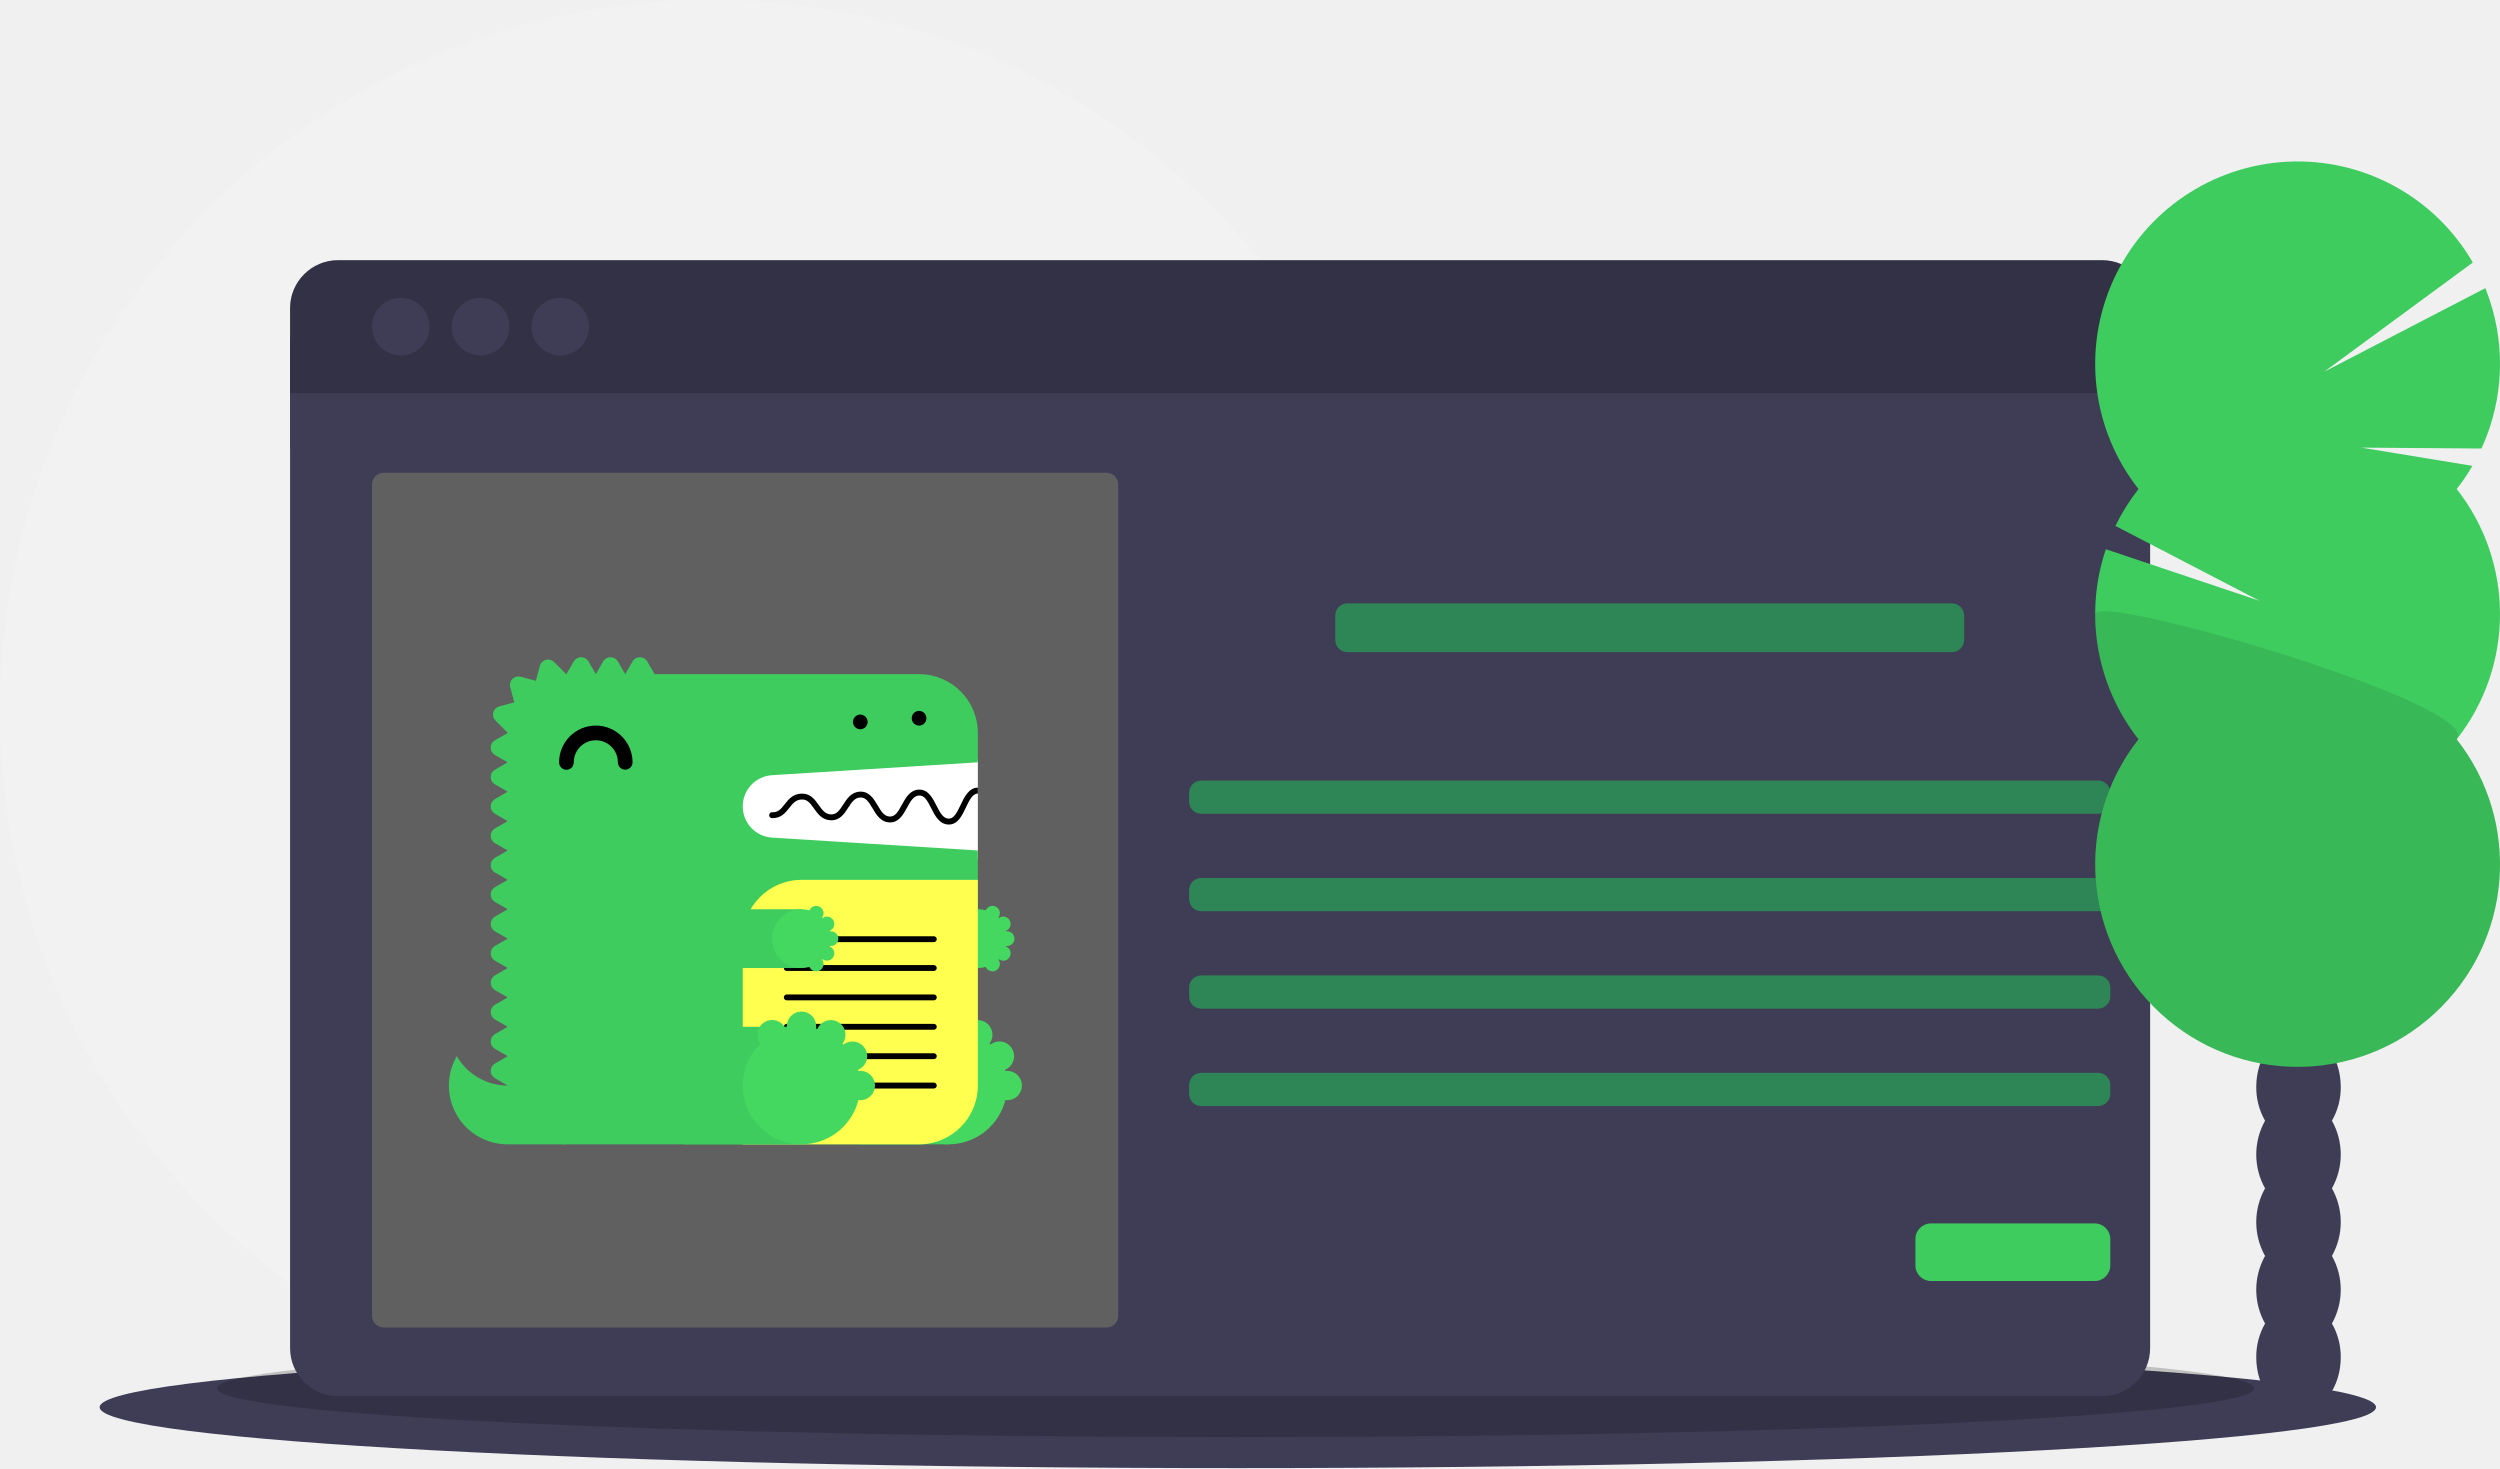
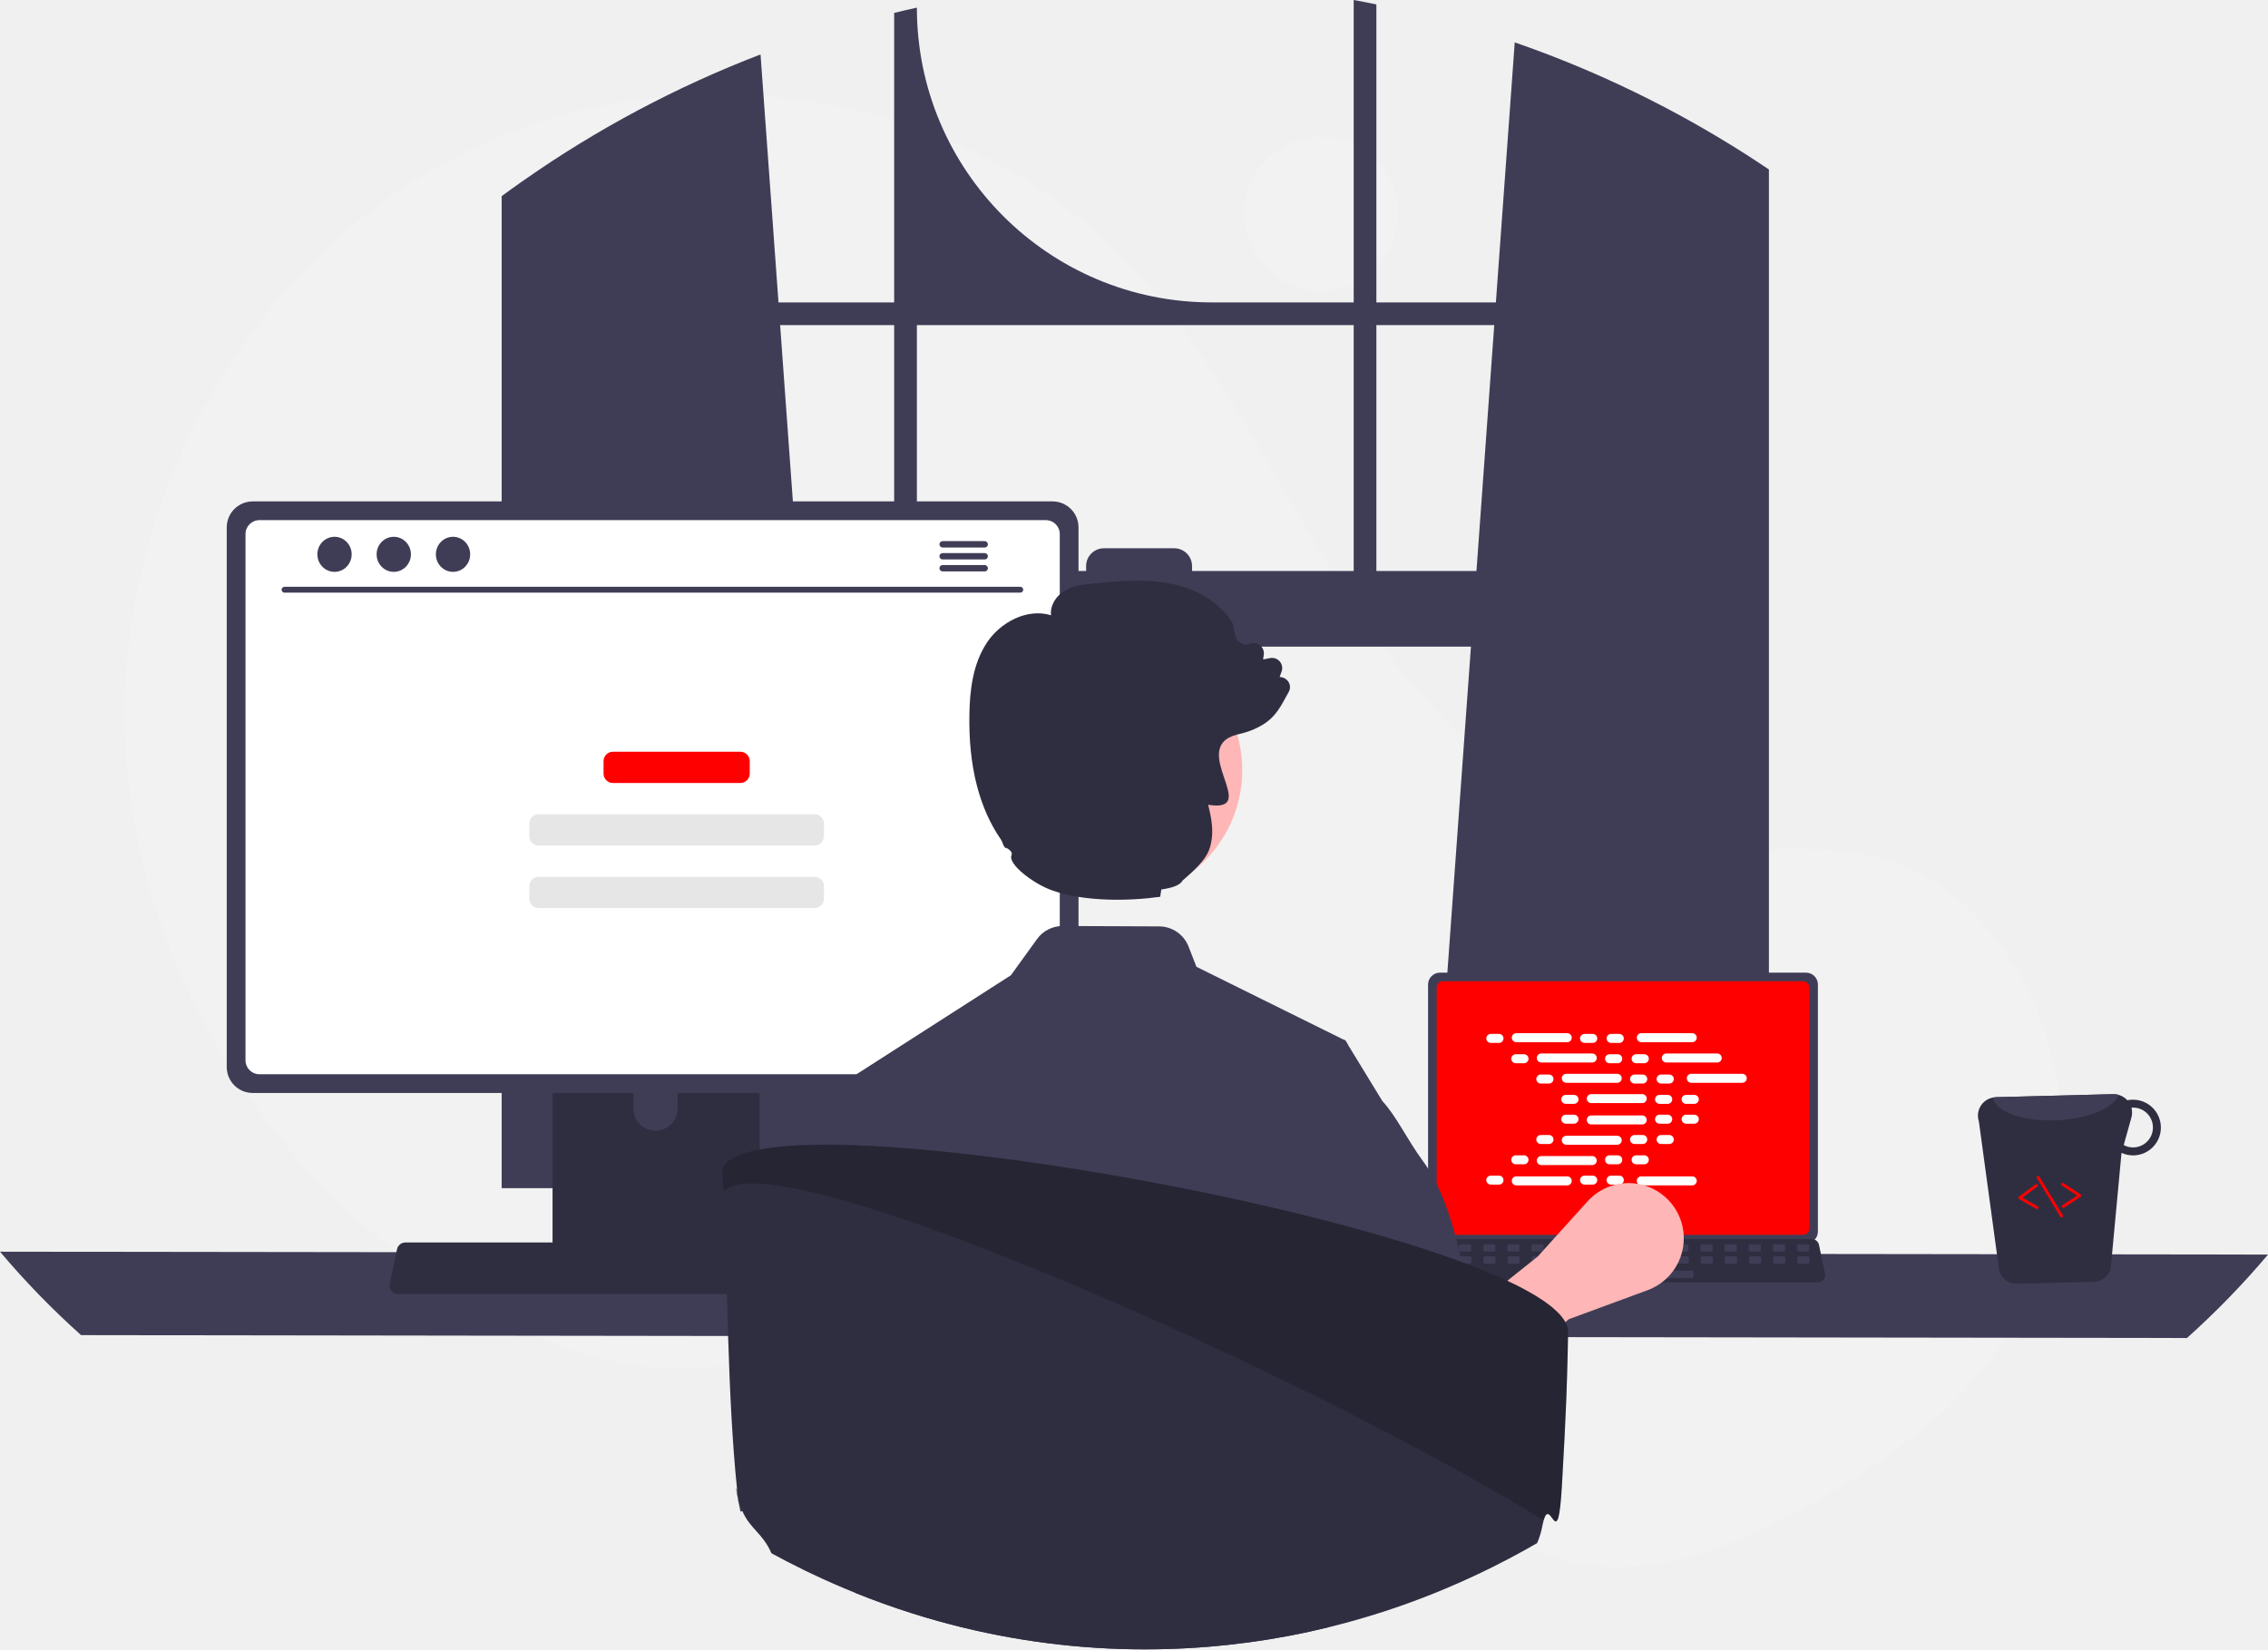
- <svg xmlns="http://www.w3.org/2000/svg" width="1129" height="663" viewBox="0 0 1129 663">
-   <circle cx="321" cy="321" r="321" fill="#f2f2f2" />
-   <ellipse cx="559" cy="635.5" rx="514" ry="27.5" fill="#3f3d56" />
-   <ellipse cx="558" cy="627" rx="460" ry="22" opacity="0.2" />
-   <rect x="131" y="152.5" width="840" height="50" fill="#3f3d56" />
-   <path d="M166.5,727.33A21.67,21.67,0,0,0,188.17,749H984.83A21.67,21.67,0,0,0,1006.5,727.33V296h-840Z" transform="translate(-35.5 -118.5)" fill="#3f3d56" />
-   <path d="M984.83,236H188.17A21.67,21.67,0,0,0,166.5,257.67V296h840V257.67A21.67,21.67,0,0,0,984.83,236Z" transform="translate(-35.5 -118.5)" fill="#3f3d56" />
-   <path d="M984.83,236H188.17A21.67,21.67,0,0,0,166.5,257.67V296h840V257.67A21.67,21.67,0,0,0,984.83,236Z" transform="translate(-35.5 -118.5)" opacity="0.2" />
-   <circle cx="181" cy="147.5" r="13" fill="#3f3d56" />
-   <circle cx="217" cy="147.5" r="13" fill="#3f3d56" />
-   <circle cx="253" cy="147.5" r="13" fill="#3f3d56" />
-   <rect x="168" y="213.5" width="337" height="386" rx="5.335" fill="#606060" />
-   <rect x="603" y="272.5" width="284" height="22" rx="5.476" fill="#2e8555" />
-   <rect x="537" y="352.5" width="416" height="15" rx="5.476" fill="#2e8555" />
-   <rect x="537" y="396.5" width="416" height="15" rx="5.476" fill="#2e8555" />
-   <rect x="537" y="440.5" width="416" height="15" rx="5.476" fill="#2e8555" />
-   <rect x="537" y="484.5" width="416" height="15" rx="5.476" fill="#2e8555" />
-   <rect x="865" y="552.5" width="88" height="26" rx="7.028" fill="#3ecc5f" />
-   <path d="M1088.603,624.616a30.114,30.114,0,0,0,3.983-15.266c0-13.797-8.544-24.981-19.083-24.981s-19.083,11.184-19.083,24.981a30.114,30.114,0,0,0,3.983,15.266,31.248,31.248,0,0,0,0,30.532,31.248,31.248,0,0,0,0,30.532,31.248,31.248,0,0,0,0,30.532,30.114,30.114,0,0,0-3.983,15.266c0,13.797,8.544,24.981,19.083,24.981s19.083-11.184,19.083-24.981a30.114,30.114,0,0,0-3.983-15.266,31.248,31.248,0,0,0,0-30.532,31.248,31.248,0,0,0,0-30.532,31.248,31.248,0,0,0,0-30.532Z" transform="translate(-35.5 -118.5)" fill="#3f3d56" />
-   <ellipse cx="1038.003" cy="460.318" rx="19.083" ry="24.981" fill="#3f3d56" />
-   <ellipse cx="1038.003" cy="429.786" rx="19.083" ry="24.981" fill="#3f3d56" />
-   <path d="M1144.939,339.345a91.611,91.611,0,0,0,7.107-10.461l-50.141-8.235,54.229.403a91.566,91.566,0,0,0,1.746-72.426l-72.754,37.741,67.097-49.321a91.413,91.413,0,1,0-150.971,102.298,91.458,91.458,0,0,0-10.425,16.669l65.087,33.814-69.4-23.292a91.46,91.46,0,0,0,14.738,85.837,91.406,91.406,0,1,0,143.689,0,91.418,91.418,0,0,0,0-113.029Z" transform="translate(-35.5 -118.5)" fill="#3ecc5f" fill-rule="evenodd" />
-   <path d="M981.688,395.859a91.013,91.013,0,0,0,19.561,56.514,91.406,91.406,0,1,0,143.689,0C1157.19,436.821,981.688,385.6,981.688,395.859Z" transform="translate(-35.5 -118.5)" opacity="0.1" />
-   <path d="M365.62,461.436H477.094v45.12H365.62Z" transform="translate(-35.5 -118.5)" fill="#fff" fill-rule="evenodd" />
-   <path d="M264.763,608.741a26.509,26.509,0,0,1-22.962-13.271,26.51,26.51,0,0,0,22.962,39.812H291.304V608.741Z" transform="translate(-35.5 -118.5)" fill="#3ecc5f" fill-rule="evenodd" />
-   <path d="M384.172,468.571l92.922-5.807V449.493a26.541,26.541,0,0,0-26.541-26.541H331.116l-3.318-5.746a3.83,3.83,0,0,0-6.635,0l-3.318,5.746-3.318-5.746a3.83,3.83,0,0,0-6.635,0l-3.318,5.746L301.257,417.205a3.83,3.83,0,0,0-6.635,0L291.304,422.951c-.029,0-.056.004-.086.004l-5.497-5.495a3.829,3.829,0,0,0-6.407,1.717l-1.817,6.773L270.607,424.103a3.83,3.83,0,0,0-4.691,4.693l1.845,6.891-6.771,1.814a3.832,3.832,0,0,0-1.72,6.41l5.497,5.497c0,.028-.004.056-.004.085l-5.746,3.318a3.83,3.83,0,0,0,0,6.635l5.746,3.318L259.016,466.081a3.83,3.83,0,0,0,0,6.635l5.746,3.318-5.746,3.318a3.83,3.83,0,0,0,0,6.635l5.746,3.318-5.746,3.318a3.83,3.83,0,0,0,0,6.635l5.746,3.318-5.746,3.318a3.83,3.83,0,0,0,0,6.635l5.746,3.318-5.746,3.318a3.83,3.83,0,0,0,0,6.635l5.746,3.318-5.746,3.318a3.83,3.83,0,0,0,0,6.635l5.746,3.318-5.746,3.318a3.83,3.83,0,0,0,0,6.635l5.746,3.318L259.016,558.976a3.83,3.83,0,0,0,0,6.635l5.746,3.318-5.746,3.318a3.83,3.83,0,0,0,0,6.635l5.746,3.318-5.746,3.318a3.83,3.83,0,0,0,0,6.635l5.746,3.318-5.746,3.318a3.83,3.83,0,0,0,0,6.635l5.746,3.318A26.541,26.541,0,0,0,291.304,635.283H450.553A26.541,26.541,0,0,0,477.094,608.741V502.575l-92.922-5.807a14.126,14.126,0,0,1,0-28.198" transform="translate(-35.5 -118.5)" fill="#3ecc5f" fill-rule="evenodd" />
-   <path d="M424.011,635.283h39.812V582.2H424.011Z" transform="translate(-35.5 -118.5)" fill="#3ecc5f" fill-rule="evenodd" />
-   <path d="M490.365,602.106a6.602,6.602,0,0,0-.848.085c-.05-.199-.098-.399-.154-.599A6.627,6.627,0,1,0,482.806,590.21q-.22-.225-.445-.446a6.624,6.624,0,1,0-11.397-6.564c-.196-.056-.394-.102-.591-.153a6.64,6.64,0,1,0-13.101,0c-.196.05-.394.097-.591.153a6.628,6.628,0,1,0-11.397,6.564,26.528,26.528,0,1,0,44.231,25.528,6.621,6.621,0,1,0,.848-13.186" transform="translate(-35.5 -118.5)" fill="#44d860" fill-rule="evenodd" />
-   <path d="M437.282,555.658H477.094V529.117H437.282Z" transform="translate(-35.5 -118.5)" fill="#3ecc5f" fill-rule="evenodd" />
-   <path d="M490.365,545.705a3.318,3.318,0,0,0,0-6.635,3.411,3.411,0,0,0-.423.042c-.027-.1-.049-.199-.077-.299a3.319,3.319,0,0,0-1.278-6.379,3.282,3.282,0,0,0-2.001.687q-.109-.113-.223-.223a3.282,3.282,0,0,0,.671-1.983,3.318,3.318,0,0,0-6.37-1.299,13.271,13.271,0,1,0,0,25.541,3.318,3.318,0,0,0,6.37-1.299,3.282,3.282,0,0,0-.671-1.983q.113-.109.223-.223a3.282,3.282,0,0,0,2.001.687,3.318,3.318,0,0,0,1.278-6.379c.028-.098.05-.199.077-.299a3.413,3.413,0,0,0,.423.042" transform="translate(-35.5 -118.5)" fill="#44d860" fill-rule="evenodd" />
-   <path d="M317.845,466.081a3.318,3.318,0,0,1-3.318-3.318,9.953,9.953,0,1,0-19.906,0,3.318,3.318,0,1,1-6.635,0,16.588,16.588,0,1,1,33.177,0,3.318,3.318,0,0,1-3.318,3.318" transform="translate(-35.5 -118.5)" fill-rule="evenodd" />
-   <path d="M370.928,635.283h79.624A26.541,26.541,0,0,0,477.094,608.741v-92.895H397.47a26.541,26.541,0,0,0-26.541,26.541Z" transform="translate(-35.5 -118.5)" fill="#ffff50" fill-rule="evenodd" />
-   <path d="M457.214,556.985H390.808a1.327,1.327,0,0,1,0-2.654h66.407a1.327,1.327,0,0,1,0,2.654m0,26.541H390.808a1.327,1.327,0,1,1,0-2.654h66.407a1.327,1.327,0,0,1,0,2.654m0,26.541H390.808a1.327,1.327,0,1,1,0-2.654h66.407a1.327,1.327,0,0,1,0,2.654m0-66.107H390.808a1.327,1.327,0,0,1,0-2.654h66.407a1.327,1.327,0,0,1,0,2.654m0,26.295H390.808a1.327,1.327,0,0,1,0-2.654h66.407a1.327,1.327,0,0,1,0,2.654m0,26.541H390.808a1.327,1.327,0,0,1,0-2.654h66.407a1.327,1.327,0,0,1,0,2.654M477.094,474.191c-.016,0-.029-.008-.045-.007-4.101.139-6.041,4.241-7.753,7.86-1.786,3.782-3.168,6.241-5.432,6.167-2.507-.09-3.94-2.922-5.458-5.919-1.744-3.442-3.734-7.347-7.913-7.201-4.042.138-5.989,3.708-7.706,6.857-1.827,3.355-3.071,5.395-5.469,5.3-2.557-.093-3.916-2.395-5.489-5.06-1.753-2.967-3.78-6.304-7.878-6.189-3.973.137-5.925,3.165-7.648,5.839-1.822,2.827-3.099,4.549-5.527,4.447-2.618-.093-3.971-2.004-5.535-4.216-1.757-2.486-3.737-5.299-7.823-5.162-3.886.133-5.838,2.614-7.559,4.801-1.635,2.076-2.912,3.718-5.612,3.615a1.328,1.328,0,1,0-.096,2.654c4.004.134,6.032-2.389,7.793-4.628,1.562-1.985,2.91-3.699,5.564-3.789,2.556-.109,3.754,1.48,5.567,4.041,1.721,2.434,3.675,5.194,7.605,5.336,4.118.138,6.099-2.939,7.854-5.663,1.569-2.434,2.922-4.535,5.507-4.624,2.379-.089,3.675,1.792,5.501,4.885,1.721,2.916,3.671,6.219,7.68,6.365,4.147.143,6.15-3.477,7.895-6.682,1.512-2.771,2.938-5.388,5.466-5.476,2.379-.056,3.62,2.117,5.456,5.746,1.715,3.388,3.659,7.226,7.73,7.373l.224.004c4.066,0,5.996-4.081,7.704-7.689,1.512-3.198,2.942-6.211,5.397-6.334Z" transform="translate(-35.5 -118.5)" fill-rule="evenodd" />
-   <path d="M344.387,635.283h53.083V582.2H344.387Z" transform="translate(-35.5 -118.5)" fill="#3ecc5f" fill-rule="evenodd" />
-   <path d="M424.011,602.106a6.602,6.602,0,0,0-.848.085c-.05-.199-.098-.399-.154-.599A6.627,6.627,0,1,0,416.452,590.21q-.22-.225-.445-.446a6.624,6.624,0,1,0-11.397-6.564c-.196-.056-.394-.102-.591-.153a6.64,6.64,0,1,0-13.101,0c-.196.05-.394.097-.591.153a6.628,6.628,0,1,0-11.397,6.564,26.528,26.528,0,1,0,44.231,25.528,6.621,6.621,0,1,0,.848-13.186" transform="translate(-35.5 -118.5)" fill="#44d860" fill-rule="evenodd" />
-   <path d="M344.387,555.658h53.083V529.117H344.387Z" transform="translate(-35.5 -118.5)" fill="#3ecc5f" fill-rule="evenodd" />
-   <path d="M410.74,545.705a3.318,3.318,0,1,0,0-6.635,3.411,3.411,0,0,0-.423.042c-.027-.1-.049-.199-.077-.299a3.319,3.319,0,0,0-1.278-6.379,3.282,3.282,0,0,0-2.001.687q-.109-.113-.223-.223a3.282,3.282,0,0,0,.671-1.983,3.318,3.318,0,0,0-6.37-1.299,13.271,13.271,0,1,0,0,25.541,3.318,3.318,0,0,0,6.37-1.299,3.282,3.282,0,0,0-.671-1.983q.113-.109.223-.223a3.282,3.282,0,0,0,2.001.687,3.318,3.318,0,0,0,1.278-6.379c.028-.098.05-.199.077-.299a3.413,3.413,0,0,0,.423.042" transform="translate(-35.5 -118.5)" fill="#44d860" fill-rule="evenodd" />
-   <path d="M424.011,447.834a3.603,3.603,0,0,1-.65-.066,3.344,3.344,0,0,1-.624-.186,3.447,3.447,0,0,1-.572-.305,5.027,5.027,0,0,1-.504-.411,3.887,3.887,0,0,1-.41-.504,3.275,3.275,0,0,1-.557-1.845,3.602,3.602,0,0,1,.066-.65,3.826,3.826,0,0,1,.184-.624,3.489,3.489,0,0,1,.307-.571,3.197,3.197,0,0,1,.914-.916,3.447,3.447,0,0,1,.572-.305,3.344,3.344,0,0,1,.624-.186,3.069,3.069,0,0,1,1.301,0,3.223,3.223,0,0,1,1.194.491,5.028,5.028,0,0,1,.504.411,4.88,4.88,0,0,1,.411.504,3.382,3.382,0,0,1,.305.571,3.478,3.478,0,0,1,.252,1.274A3.364,3.364,0,0,1,426.36,446.865a5.027,5.027,0,0,1-.504.411,3.306,3.306,0,0,1-1.845.557m26.541-1.659a3.388,3.388,0,0,1-2.35-.969,5.042,5.042,0,0,1-.41-.504,3.275,3.275,0,0,1-.557-1.845,3.387,3.387,0,0,1,.967-2.349,5.026,5.026,0,0,1,.504-.411,3.447,3.447,0,0,1,.572-.305,3.343,3.343,0,0,1,.624-.186,3.07,3.07,0,0,1,1.301,0,3.224,3.224,0,0,1,1.194.491,5.026,5.026,0,0,1,.504.411,3.388,3.388,0,0,1,.969,2.349,3.726,3.726,0,0,1-.066.65,3.374,3.374,0,0,1-.186.624,4.715,4.715,0,0,1-.305.571,4.88,4.88,0,0,1-.411.504,5.026,5.026,0,0,1-.504.411,3.305,3.305,0,0,1-1.845.557" transform="translate(-35.5 -118.5)" fill-rule="evenodd" />
+ <svg xmlns="http://www.w3.org/2000/svg" width="786.82" height="572.258" viewBox="0 0 786.82 572.258" role="img" artist="Katerina Limpitsouni" source="https://undraw.co/">
+   <circle cx="458.321" cy="74.182" r="26.701" fill="#f2f2f2" />
+   <path d="M872.038,661.023c39.688-30.229,58.644-81.025,46.776-129.482q-.442-1.806-.934-3.604c-7.867-28.763-27.332-56.101-55.7-65.291-23.82-7.717-49.82-1.783-74.669-4.851-48.781-6.024-86.601-45.494-113.211-86.819-26.611-41.325-47.062-87.583-82.422-121.724-58.285-56.275-153.362-68.391-225.627-31.76C293.987,254.121,247.955,335.391,249.918,416.386c1.963,80.995,50.046,158.432,119.875,199.517,25.652,15.093,55.321,25.785,84.848,22.044,25.62-3.246,48.899-17.013,74.399-21.1,40.091-6.426,79.927,11.701,114.603,32.824,34.676,21.123,68.17,46.16,107.574,55.952C789.478,715.131,836.881,687.801,872.038,661.023Z" transform="translate(-206.59 -163.8711)" fill="#f2f2f2" />
+   <path d="M815.016,219.191c-.87-.58-1.75-1.13-2.62-1.69a380.24,380.24,0,0,0-80.31-38.93l-6.54,90.22h-41.46v-103.39c-2.61-.54-5.24-1.05-7.87-1.53v104.92H626.946A102.27,102.27,0,0,1,524.676,166.521v-0c-2.64.57-5.26,1.18-7.88,1.83v100.44h-40.13l-6.23-86.03a380.858,380.858,0,0,0-81.94,43.53c-.44.3-.88.61-1.31.91-2.21,1.55-4.39,3.13-6.56,4.73v344.19h118.27l-2.09-28.95-11.5-158.95h231.59l-11.5,158.95-2.09,28.95h116.96v-353.45Q817.656,220.901,815.016,219.191Zm-298.22,142.78h-33.39l-6.17-85.3h39.56Zm159.42,0h-56.08v-1.69a6.18,6.18,0,0,0-6.19-6.18h-24.38a6.178,6.178,0,0,0-6.18,6.18v1.69h-58.71v-85.3h151.54Zm7.87,0v-85.3h40.89l-6.17,85.3Z" transform="translate(-206.59 -163.8711)" fill="#3f3d56" />
+   <path d="M206.59,598.162a289.003,289.003,0,0,0,28.12,28.95l730.58,1a289.003,289.003,0,0,0,28.12-28.95Z" transform="translate(-206.59 -163.8711)" fill="#3f3d56" />
+   <path d="M702.02,505.462v85.704a4.122,4.122,0,0,0,4.119,4.119H833.143a4.122,4.122,0,0,0,4.119-4.119v-85.704a4.124,4.124,0,0,0-4.119-4.115H706.139A4.124,4.124,0,0,0,702.02,505.462Z" transform="translate(-206.59 -163.8711)" fill="#3f3d56" />
+   <path d="M704.999,506.529V590.109a2.205,2.205,0,0,0,2.201,2.201H832.086a2.205,2.205,0,0,0,2.201-2.201V506.529a2.206,2.206,0,0,0-2.201-2.206H707.201A2.206,2.206,0,0,0,704.999,506.529Z" transform="translate(-206.59 -163.8711)" fill="#ff0000" />
+   <path d="M699.364,607.881a2.47,2.47,0,0,0,1.943.93H837.299a2.502,2.502,0,0,0,2.446-3.016l-2.111-10.027a2.507,2.507,0,0,0-1.558-1.818,2.425,2.425,0,0,0-.888-.168H703.41a2.424,2.424,0,0,0-.888.168,2.507,2.507,0,0,0-1.558,1.818l-2.111,10.027A2.501,2.501,0,0,0,699.364,607.881Z" transform="translate(-206.59 -163.8711)" fill="#2f2e41" />
+   <rect x="830.034" y="595.588" width="4.188" height="2.513" rx="0.488" transform="translate(1457.666 1029.819) rotate(-180)" fill="#3f3d56" />
+   <rect x="821.657" y="595.588" width="4.188" height="2.513" rx="0.488" transform="translate(1440.912 1029.819) rotate(-180)" fill="#3f3d56" />
+   <rect x="813.28" y="595.588" width="4.188" height="2.513" rx="0.488" transform="translate(1424.158 1029.819) rotate(-180)" fill="#3f3d56" />
+   <rect x="804.903" y="595.588" width="4.188" height="2.513" rx="0.488" transform="translate(1407.404 1029.819) rotate(-180)" fill="#3f3d56" />
+   <rect x="796.526" y="595.588" width="4.188" height="2.513" rx="0.488" transform="translate(1390.65 1029.819) rotate(-180)" fill="#3f3d56" />
+   <rect x="788.149" y="595.588" width="4.188" height="2.513" rx="0.488" transform="translate(1373.896 1029.819) rotate(-180)" fill="#3f3d56" />
+   <rect x="779.772" y="595.588" width="4.188" height="2.513" rx="0.488" transform="translate(1357.142 1029.819) rotate(-180)" fill="#3f3d56" />
+   <rect x="771.395" y="595.588" width="4.188" height="2.513" rx="0.488" transform="translate(1340.388 1029.819) rotate(-180)" fill="#3f3d56" />
+   <rect x="763.018" y="595.588" width="4.188" height="2.513" rx="0.488" transform="translate(1323.634 1029.819) rotate(-180)" fill="#3f3d56" />
+   <rect x="754.641" y="595.588" width="4.188" height="2.513" rx="0.488" transform="translate(1306.88 1029.819) rotate(-180)" fill="#3f3d56" />
+   <rect x="746.264" y="595.588" width="4.188" height="2.513" rx="0.488" transform="translate(1290.126 1029.819) rotate(-180)" fill="#3f3d56" />
+   <rect x="737.887" y="595.588" width="4.188" height="2.513" rx="0.488" transform="translate(1273.372 1029.819) rotate(-180)" fill="#3f3d56" />
+   <rect x="729.51" y="595.588" width="4.188" height="2.513" rx="0.488" transform="translate(1256.618 1029.819) rotate(-180)" fill="#3f3d56" />
+   <rect x="721.133" y="595.588" width="4.188" height="2.513" rx="0.488" transform="translate(1239.865 1029.819) rotate(-180)" fill="#3f3d56" />
+   <rect x="712.756" y="595.588" width="4.188" height="2.513" rx="0.488" transform="translate(1223.111 1029.819) rotate(-180)" fill="#3f3d56" />
+   <rect x="704.379" y="595.588" width="4.188" height="2.513" rx="0.488" transform="translate(1206.357 1029.819) rotate(-180)" fill="#3f3d56" />
+   <rect x="830.133" y="599.777" width="4.188" height="2.513" rx="0.488" transform="translate(1457.864 1038.196) rotate(-180)" fill="#3f3d56" />
+   <rect x="821.756" y="599.777" width="4.188" height="2.513" rx="0.488" transform="translate(1441.11 1038.196) rotate(-180)" fill="#3f3d56" />
+   <rect x="813.379" y="599.777" width="4.188" height="2.513" rx="0.488" transform="translate(1424.356 1038.196) rotate(-180)" fill="#3f3d56" />
+   <rect x="805.002" y="599.777" width="4.188" height="2.513" rx="0.488" transform="translate(1407.602 1038.196) rotate(-180)" fill="#3f3d56" />
+   <rect x="796.625" y="599.777" width="4.188" height="2.513" rx="0.488" transform="translate(1390.848 1038.196) rotate(-180)" fill="#3f3d56" />
+   <rect x="788.248" y="599.777" width="4.188" height="2.513" rx="0.488" transform="translate(1374.094 1038.196) rotate(-180)" fill="#3f3d56" />
+   <rect x="779.871" y="599.777" width="4.188" height="2.513" rx="0.488" transform="translate(1357.34 1038.196) rotate(-180)" fill="#3f3d56" />
+   <rect x="771.494" y="599.777" width="4.188" height="2.513" rx="0.488" transform="translate(1340.586 1038.196) rotate(-180)" fill="#3f3d56" />
+   <rect x="763.117" y="599.777" width="4.188" height="2.513" rx="0.488" transform="translate(1323.832 1038.196) rotate(-180)" fill="#3f3d56" />
+   <rect x="754.74" y="599.777" width="4.188" height="2.513" rx="0.488" transform="translate(1307.078 1038.196) rotate(-180)" fill="#3f3d56" />
+   <rect x="746.363" y="599.777" width="4.188" height="2.513" rx="0.488" transform="translate(1290.324 1038.196) rotate(-180)" fill="#3f3d56" />
+   <rect x="737.986" y="599.777" width="4.188" height="2.513" rx="0.488" transform="translate(1273.57 1038.196) rotate(-180)" fill="#3f3d56" />
+   <rect x="729.609" y="599.777" width="4.188" height="2.513" rx="0.488" transform="translate(1256.816 1038.196) rotate(-180)" fill="#3f3d56" />
+   <rect x="721.232" y="599.777" width="4.188" height="2.513" rx="0.488" transform="translate(1240.062 1038.196) rotate(-180)" fill="#3f3d56" />
+   <rect x="712.855" y="599.777" width="4.188" height="2.513" rx="0.488" transform="translate(1223.309 1038.196) rotate(-180)" fill="#3f3d56" />
+   <rect x="704.478" y="599.777" width="4.188" height="2.513" rx="0.488" transform="translate(1206.555 1038.196) rotate(-180)" fill="#3f3d56" />
+   <rect x="760.604" y="604.803" width="33.508" height="2.513" rx="0.488" transform="translate(1348.126 1048.248) rotate(-180)" fill="#3f3d56" />
+   <rect x="515.631" y="358.737" width="5.966" height="3.122" rx="1.561" fill="#fff" />
+   <rect x="548.154" y="358.737" width="5.966" height="3.122" rx="1.561" fill="#fff" />
+   <rect x="557.369" y="358.737" width="5.966" height="3.122" rx="1.561" fill="#fff" />
+   <rect x="524.477" y="358.477" width="20.796" height="3.122" rx="1.561" fill="#fff" />
+   <rect x="567.841" y="358.477" width="20.796" height="3.122" rx="1.561" fill="#fff" />
+   <rect x="524.304" y="365.784" width="5.966" height="3.122" rx="1.561" fill="#fff" />
+   <rect x="556.827" y="365.784" width="5.966" height="3.122" rx="1.561" fill="#fff" />
+   <rect x="566.042" y="365.784" width="5.966" height="3.122" rx="1.561" fill="#fff" />
+   <rect x="533.15" y="365.523" width="20.796" height="3.122" rx="1.561" fill="#fff" />
+   <rect x="576.514" y="365.523" width="20.796" height="3.122" rx="1.561" fill="#fff" />
+   <rect x="532.977" y="372.83" width="5.966" height="3.122" rx="1.561" fill="#fff" />
+   <rect x="565.5" y="372.83" width="5.966" height="3.122" rx="1.561" fill="#fff" />
+   <rect x="574.715" y="372.83" width="5.966" height="3.122" rx="1.561" fill="#fff" />
+   <rect x="541.823" y="372.57" width="20.796" height="3.122" rx="1.561" fill="#fff" />
+   <rect x="585.187" y="372.57" width="20.796" height="3.122" rx="1.561" fill="#fff" />
+   <rect x="541.649" y="379.877" width="5.966" height="3.122" rx="1.561" fill="#fff" />
+   <rect x="574.172" y="379.877" width="5.966" height="3.122" rx="1.561" fill="#fff" />
+   <rect x="583.387" y="379.877" width="5.966" height="3.122" rx="1.561" fill="#fff" />
+   <rect x="550.496" y="379.617" width="20.796" height="3.122" rx="1.561" fill="#fff" />
+   <rect x="548.154" y="407.898" width="5.966" height="3.122" rx="1.561" fill="#fff" />
+   <rect x="557.369" y="407.898" width="5.966" height="3.122" rx="1.561" fill="#fff" />
+   <rect x="567.841" y="408.158" width="20.796" height="3.122" rx="1.561" fill="#fff" />
+   <rect x="515.631" y="407.898" width="5.966" height="3.122" rx="1.561" fill="#fff" />
+   <rect x="524.477" y="408.158" width="20.796" height="3.122" rx="1.561" fill="#fff" />
+   <rect x="524.304" y="400.851" width="5.966" height="3.122" rx="1.561" fill="#fff" />
+   <rect x="556.827" y="400.851" width="5.966" height="3.122" rx="1.561" fill="#fff" />
+   <rect x="566.042" y="400.851" width="5.966" height="3.122" rx="1.561" fill="#fff" />
+   <rect x="533.15" y="401.111" width="20.796" height="3.122" rx="1.561" fill="#fff" />
+   <rect x="532.977" y="393.804" width="5.966" height="3.122" rx="1.561" fill="#fff" />
+   <rect x="565.5" y="393.804" width="5.966" height="3.122" rx="1.561" fill="#fff" />
+   <rect x="574.715" y="393.804" width="5.966" height="3.122" rx="1.561" fill="#fff" />
+   <rect x="541.823" y="394.064" width="20.796" height="3.122" rx="1.561" fill="#fff" />
+   <rect x="541.649" y="386.758" width="5.966" height="3.122" rx="1.561" fill="#fff" />
+   <rect x="574.172" y="386.758" width="5.966" height="3.122" rx="1.561" fill="#fff" />
+   <rect x="583.387" y="386.758" width="5.966" height="3.122" rx="1.561" fill="#fff" />
+   <rect x="550.496" y="387.018" width="20.796" height="3.122" rx="1.561" fill="#fff" />
+   <path d="M711.507,654.353l-13.35-21.102,41.902-33.403,17.295-19.161a19.161,19.161,0,0,1,32.418,6.828h0a19.161,19.161,0,0,1-11.57,23.991l-27.349,10.075Z" transform="translate(-206.59 -163.8711)" fill="#ffb6b6" />
+   <path d="M398.28,501.352v102.56h71.85v-102.56a3.448,3.448,0,0,0-2.43-3.3,3.175,3.175,0,0,0-1.03-.16H401.75A3.463,3.463,0,0,0,398.28,501.352Zm28.04,35.24a7.67,7.67,0,0,1,15.34,0v11.9a7.67,7.67,0,0,1-15.34,0Z" transform="translate(-206.59 -163.8711)" fill="#2f2e41" />
+   <path d="M398.06,600.632v9.89a1.946,1.946,0,0,0,1.93,1.94h68.43a1.94,1.94,0,0,0,1.93-1.94v-9.89Z" transform="translate(-206.59 -163.8711)" fill="#3f3d56" />
+   <path d="M285.25,346.832V534.092a9.007,9.007,0,0,0,9,9h277.5a9.007,9.007,0,0,0,9-9V346.832a9.011,9.011,0,0,0-9-8.99H294.25A9.012,9.012,0,0,0,285.25,346.832Z" transform="translate(-206.59 -163.8711)" fill="#3f3d56" />
+   <path d="M291.76,349.162v182.62a4.818,4.818,0,0,0,4.81,4.81H569.44a4.818,4.818,0,0,0,4.81-4.81v-182.62a4.82,4.82,0,0,0-4.81-4.82H296.57A4.821,4.821,0,0,0,291.76,349.162Z" transform="translate(-206.59 -163.8711)" fill="#fff" />
+   <path d="M342.4,611.792a2.948,2.948,0,0,0,2.32,1.11h162.34a2.987,2.987,0,0,0,2.92-3.6l-2.52-11.97a2.993,2.993,0,0,0-1.86-2.17,2.895,2.895,0,0,0-1.06-.2H347.23a2.894,2.894,0,0,0-1.06.2,2.992,2.992,0,0,0-1.86,2.17l-2.52,11.97A2.985,2.985,0,0,0,342.4,611.792Z" transform="translate(-206.59 -163.8711)" fill="#2f2e41" />
+   <path d="M560.585,369.499H305.261a1.016,1.016,0,0,1,0-2.031H560.585a1.016,1.016,0,0,1,0,2.031Z" transform="translate(-206.59 -163.8711)" fill="#3f3d56" />
+   <ellipse cx="116.051" cy="192.33" rx="5.95" ry="6.083" fill="#3f3d56" />
+   <ellipse cx="136.607" cy="192.33" rx="5.95" ry="6.083" fill="#3f3d56" />
+   <ellipse cx="157.163" cy="192.33" rx="5.95" ry="6.083" fill="#3f3d56" />
+   <path d="M548.206,351.622h-14.6a1.105,1.105,0,0,0,0,2.21h14.6a1.105,1.105,0,0,0,0-2.21Z" transform="translate(-206.59 -163.8711)" fill="#3f3d56" />
+   <path d="M548.206,355.772h-14.6a1.105,1.105,0,0,0,0,2.21h14.6a1.105,1.105,0,0,0,0-2.21Z" transform="translate(-206.59 -163.8711)" fill="#3f3d56" />
+   <path d="M548.206,359.922h-14.6a1.105,1.105,0,0,0,0,2.21h14.6a1.105,1.105,0,0,0,0-2.21Z" transform="translate(-206.59 -163.8711)" fill="#3f3d56" />
+   <path d="M900.186,604.972a6.416,6.416,0,0,0,6.183,4.331l26.492-.682a6.329,6.329,0,0,0,5.981-4.657l3.749-40.087a9.794,9.794,0,0,0,4.238.871,9.661,9.661,0,1,0-.485-19.317,8.184,8.184,0,0,0-1.736.181,6.548,6.548,0,0,0-4.874-2.103l-40.751,1.052a5.853,5.853,0,0,0-1.005.125,6.365,6.365,0,0,0-4.873,8.265Zm43.173-43.817,2.668-9.553a6.506,6.506,0,0,0,.02-3.375c.129-0.0.244-.062.373-.062a6.91,6.91,0,0,1,.324,13.817A6.505,6.505,0,0,1,943.359,561.156Z" transform="translate(-206.59 -163.8711)" fill="#2f2e41" />
+   <path d="M897.978,544.686c.868,4.964,10.629,8.454,22.366,7.847,10.793-.497,19.617-4.287,21.234-8.778a6.025,6.025,0,0,0-1.844-.246l-40.751,1.052A5.853,5.853,0,0,0,897.978,544.686Z" transform="translate(-206.59 -163.8711)" fill="#3f3d56" />
+   <path d="M922.494,582.944a.497.497,0,0,0,.151-.066l5.753-3.766a.499.499,0,0,0,0-.836l-5.98-3.917a.5.5,0,1,0-.548.836l5.341,3.498-5.114,3.348a.5.5,0,0,0,.396.903Z" transform="translate(-206.59 -163.8711)" fill="#ff0000" />
+   <path d="M913.408,583.363a.5.5,0,0,0,.126-.918l-5.303-3.04,5.126-3.807a.5.5,0,1,0-.596-.802l-5.739,4.263a.5.5,0,0,0,.049.835l5.965,3.42A.5.5,0,0,0,913.408,583.363Z" transform="translate(-206.59 -163.8711)" fill="#ff0000" />
+   <path d="M921.922,586.244a.482.482,0,0,0,.137-.058.5.5,0,0,0,.168-.687l-8.155-13.408a.5.5,0,0,0-.854.521l8.155,13.408A.5.5,0,0,0,921.922,586.244Z" transform="translate(-206.59 -163.8711)" fill="#ff0000" />
+   <rect x="209.385" y="260.827" width="50.719" height="10.846" rx="3.264" fill="#ff0000" />
+   <rect x="183.626" y="282.519" width="102.236" height="10.846" rx="3.264" fill="#e6e6e6" />
+   <rect x="183.626" y="304.21" width="102.236" height="10.846" rx="3.264" fill="#e6e6e6" />
+   <path d="M497.301,540.717l.217.684.011.023,6.525,19.838,7.506,22.861,14.123,42.961.137,6.673v.023l1.049,53.684-2.909,7.278,3.274,11.932s-1.506-18.037-9.582-7.679c-4.574,5.886-9.925,11.91-14.317,17.556q9.6,3.884,19.507,7.027c1.426.456,2.863.89,4.301,1.323q.462.137.924.274a266.863,266.863,0,0,0,67.351,10.826c1.186.034,2.35.057,3.479.08.399.011.787.023,1.175.023,1.278.011,2.544.023,3.822.023q3.867,0,7.7-.114a266.853,266.853,0,0,0,56.091-7.586c-.125-7.586-.468-16.45-.958-25.918-.228-4.643-5.35-9.674-5.658-14.533-.217-3.65,4.381-7.084,4.141-10.792-1.551-22.827-3.491-14.064-4.928-30.229q-.222-2.379-.411-4.552c-.924-10.381-1.563-16.872-1.563-16.872l6.137-38.683,9.639-60.734-.742-1.221-.833-.411-50.844-25.165-2.761-7.073a10.979,10.979,0,0,0-10.141-6.947l-33.493-.137a10.931,10.931,0,0,0-8.909,4.529l-9.069,12.56Z" transform="translate(-206.59 -163.8711)" fill="#3f3d56" />
+   <path d="M533.407,617.525,525.82,633.758l-5.179,11.088-8.909,46.646-4.46,4.734L503.45,679.467l-39.998,8.881c-1.312-7.29-.351.247-1.161-7.75.228-.228.468-.456.707-.685.639-.593,1.175-1.152,1.164-1.688-.456-27.584.913-74.526,12.343-102.966a60.053,60.053,0,0,1,7.027-13.107c.228-.308.445-.616.662-.924,5.27-7.381,8.601-14.647,13.324-19.815v-.011a.53.53,0,0,0,.08-.08.157.157,0,0,0,.046-.034l32.443-17.203,1.392,39.105.992,28.109Z" transform="translate(-206.59 -163.8711)" fill="#3f3d56" />
+   <path d="M650.391,622.135l9.476,20.275,3.307,7.061,8.907,46.642,4.446,4.723,3.83-16.755,1.8-.369,32.459-6.722,9.461,30.046a17.984,17.984,0,0,0-3.261-22.506c-.646-.585-1.184-1.154-1.169-1.692.538-32.443-1.446-91.684-19.367-116.066-5.692-7.738-9.107-15.445-14.076-20.829-.015-.015-.015-.031-.031-.031L674.081,526.114l-.738-1.215-.831-.415Z" transform="translate(-206.59 -163.8711)" fill="#3f3d56" />
+   <circle id="a657ec4b-47ce-4d2a-9c58-81a811696ca9" data-name="Ellipse 5" cx="386.397" cy="267.201" r="44.558" fill="#ffb6b6" />
+   <path d="M653.212,399.948a3.759,3.759,0,0,0-2.69-1.19l.67-1.86a3.528,3.528,0,0,0-3.96-4.7l-2.44.47.23-1.63a3.534,3.534,0,0,0-4.73-3.82,3.766,3.766,0,0,1-3.24-.23,3.846,3.846,0,0,1-1.92-2.61l-.85-4.1-.09-.22c-4.14-6.9-12.1-11.92-21.84-13.76-8.67-1.65-17.56-.81-26.13-.02-3.4.32-7.24.68-10.44,2.64-2.72,1.68-5.02,5.04-4.55,8.43-8.45-2.59-17.51,2.58-22,9.1-5.32,7.76-6.19,17.48-6.33,25.08-.38,17.98,3.33,32.69,11,43.73.56.8.7,2.47,1.81,3.03l-.23-.37c1.24.62,2.5,1.62,2.03,2.69-1.35,3.08,7.62,9.89,13.94,12.14,11.53,4.11,26.86,3.76,37.64,2.28l.38-2.55c3.89-.53,6.63-1.54,7.4-3.12,1.36-1.16,2.52-2.2,3.53-3.16l.01-.01c.02-.02.06-.05.08-.07,4.87-4.67,6-7.33,6.51-11.38.49-3.97-.38-8-1.27-11.63,18.74,2.9-7.38-19.96,10.08-24.38a5.434,5.434,0,0,1,.61-.15c.51-.12,1.02-.24,1.51-.38a26.448,26.448,0,0,0,6.72-2.87c4.88-2.97,6.49-6.91,9.01-11.35A3.427,3.427,0,0,0,653.212,399.948Z" transform="translate(-206.59 -163.8711)" fill="#2f2e41" />
+   <path d="M750.582,625.308c-.01,1.75-.03,4.2-.11,7.23q-.015.63-.03,1.29c-.13,5.57-.26,10.24-.47,15.43-.01.36-.02.71-.04,1.07-.28,7.24-.72,15.67-1.48,29.02-1.41,24.66-3.87,3.39-6.34,12.04-.12.43-.25.94-.37,1.54a27.916,27.916,0,0,1-1.88,6.33c-1.31.78-2.66,1.53-3.99,2.28-3.79,2.11-7.64,4.14-11.52,6.07-2.18,1.08-4.37,2.14-6.57,3.16-.35.16-.69.32-1.03.47a270.887,270.887,0,0,1-34.75,13.26c-2.32.7-4.63,1.38-6.97,2.01-2.44.68-4.88,1.32-7.35,1.92a266.893,266.893,0,0,1-56.09,7.59c-2.55.08-5.12.11-7.7.11-1.28,0-2.54-.01-3.82-.02-.39,0-.78-.01-1.17-.02-1.13-.03-2.3-.05-3.48-.08a266.663,266.663,0,0,1-67.35-10.83l-.93-.27c-1.44-.44-2.87-.87-4.3-1.33q-9.9-3.135-19.51-7.02-7.335-2.955-14.5-6.34a.339.339,0,0,1-.12-.06c-1-.46-2.01-.94-3.01-1.43-.13-.07-.27-.14-.41-.21q-5.595-2.73-11.07-5.72c-3.07-7.05-7.39-8.4-10.07-14.6a25.874,25.874,0,0,1-1.68-5.74c0-.02-.01-.04-.01-.07.28,3.72-1.19-6.6-.01-.04-.01-.12-.02-.25-.03-.4-.03-.36-.07-.8-.13-1.35-3.43-33.49-3.21-71.79-4.7-103.35q-.15-3.06-.31-5.86c-.03-.62-.07-1.23-.11-1.83.07-.18.15-.37.24-.55a1.002,1.002,0,0,1,.07-.15,1.623,1.623,0,0,1,.1-.18c.02-.03.05-.07.07-.1a.917.917,0,0,1,.05-.1c.09-.14.19-.29.3-.43.05-.06.09-.11.14-.16a.808.808,0,0,1,.12-.14.637.637,0,0,1,.11-.13c.04-.04.08-.09.13-.14a.302.302,0,0,1,.08-.08,2.033,2.033,0,0,1,.26-.25,9.624,9.624,0,0,1,1.14-.9c.14-.09.29-.18.43-.28a19.135,19.135,0,0,1,3.17-1.52c.38-.14.76-.27,1.17-.41.15-.04.29-.09.44-.14.22-.07.44-.14.67-.19,1.14-.34,2.37-.63,3.7-.9.16-.03.33-.06.5-.1.24-.05.49-.09.74-.13.34-.06.69-.12,1.04-.18,2.97-.47,6.34-.82,10.06-1.05q.525-.03,1.05-.06c.41-.02.82-.04,1.24-.06.35-.02.71-.03,1.07-.04.35-.02.71-.03,1.08-.04,1.01-.03,2.05-.06,3.11-.08,3.02-.06,6.2-.04,9.54.03,1.55.04,3.13.08,4.75.15.11,0,.21.01.31.01,1.41.05,2.83.11,4.29.19,1.02.05,2.05.1,3.08.16.97.06,1.95.12,2.94.19.77.04,1.54.1,2.32.15.66.05,1.32.1,1.98.14l.9.06c.49.04.98.07,1.48.12,1.1.09,2.2.18,3.32.27,1.11.1,2.24.2,3.37.3s2.27.21,3.41.32c.12.01.23.02.34.03,1.04.11,2.08.21,3.13.32.24.02.49.04.73.07,1.001.101,2.022.218,3.032.326.31.033.618.066.929.1.791.086,1.572.161,2.368.254,1.05.12,2.12.23,3.16.37.81.09,1.62.18,2.43.28,1.27.15,2.56.31,3.85.48.49.06.98.12,1.47.19,3.68.46,7.4.97,11.18,1.5,5.73.81,11.55,1.69,17.41,2.64q8.805,1.425,17.71,3.01c1.5.27,3,.54,4.51.82q1.02.195,2.04.39c1.16.21,2.32.43,3.48.65,1.16.22,2.32.44,3.48.67,1.38.27,2.77.54,4.15.81,9.09,1.8,18.13,3.72,26.95,5.73,1.45.33,2.9.67,4.34,1q4.32,1.005,8.56,2.04c.78.18,1.55.37,2.32.56,1.92.48,3.84.96,5.73,1.45l.33.09c1.39.34,2.75.69,4.11,1.05q4.815,1.26,9.47,2.55,3.09.855,6.11,1.73c3.01.87,5.96,1.75,8.83,2.64.71.22,1.42.44,2.12.65,2.1.65,4.17,1.31,6.18,1.97,1.6.52,3.16,1.05,4.7,1.58q2.31.795,4.53,1.59c.95.34,1.89.7,2.83,1.04,1.35.5,2.68,1,3.98,1.5.4.15.79.31,1.18.46.25.11.49.2.73.3.47.19.95.37,1.41.56.47.18.93.37,1.39.57.45.18.91.37,1.35.56.45.18.89.37,1.33.57.37.15.73.31,1.08.47.71.31,1.42.62,2.11.94.34.16.68.31,1.02.47l.78.36c.11.06.22.11.33.16.25.12.51.25.76.37.58.27,1.15.56,1.71.83.75.38,1.48.76,2.18,1.13.71.38,1.4.76,2.06,1.13.11.06.21.12.32.18.15.08.3.17.45.25.51.29,1,.59,1.49.88.96.59,1.87,1.17,2.72,1.75.19.13.37.26.56.38.63.45,1.23.89,1.79,1.34,0,.01,0,.01.01.01.19.14.37.29.55.43.15.14.31.26.46.4.52.45,1,.88,1.44,1.32a5.667,5.667,0,0,1,.42.43,1.208,1.208,0,0,1,.16.16c.2.2.38.4.55.6a.553.553,0,0,1,.07.09c.24.28.46.56.67.84.1.14.21.28.3.42.12.17.24.35.34.52.09.14.17.29.25.43a7.257,7.257,0,0,1,.54,1.13,5.241,5.241,0,0,1,.27.82A5.844,5.844,0,0,1,750.582,625.308Z" transform="translate(-206.59 -163.8711)" fill="#2f2e41" />
+   <path d="M750.582,625.308c-.01,1.75-.03,4.2-.11,7.23-.01.42-.03.85-.04,1.29-.1,4.25-.25,9.5-.46,15.43-.01.36-.02.71-.04,1.07-.28,7.24-.72,15.67-1.48,29.02-1.41,24.66-3.87,3.39-6.34,12.04-6.86-4.22-14.38-8.64-22.42-13.18q-2.175-1.23-4.39-2.47c-16.08-8.97-34.04-18.37-52.79-27.68-.74-.37-1.49-.74-2.23-1.1-42.95-21.23-89.83-41.88-127.81-55.66-7.33-2.66-14.33-5.06-20.91-7.17-13.86-4.43-25.84-7.53-35.06-8.87-9.6-1.4-16.23-.9-18.91,1.99q-.15-3.06-.31-5.86-.06-.93-.12-1.83c.062-.165.142-.322.22-.48.011-.023.019-.047.03-.07a1.002,1.002,0,0,1,.07-.15,1.623,1.623,0,0,1,.1-.18,1.06,1.06,0,0,1,.12-.2c.09-.14.19-.29.3-.43a3.483,3.483,0,0,1,.26-.3.637.637,0,0,1,.11-.13c.04-.04.08-.09.13-.14a.302.302,0,0,1,.08-.08,2.033,2.033,0,0,1,.26-.25,9.624,9.624,0,0,1,1.14-.9c.14-.09.29-.18.43-.28a19.135,19.135,0,0,1,3.17-1.52c.38-.14.76-.27,1.17-.41.15-.04.29-.09.44-.14.22-.07.44-.14.67-.19,1.14-.34,2.37-.63,3.7-.9.4-.08.82-.16,1.24-.23.34-.06.69-.12,1.04-.18,2.97-.47,6.34-.82,10.06-1.05q.525-.03,1.05-.06c.41-.02.82-.04,1.24-.06.35-.02.71-.03,1.07-.04.35-.02.71-.03,1.08-.04,1.01-.03,2.05-.06,3.11-.08,3.02-.05,6.2-.03,9.54.04,1.55.03,3.13.08,4.75.15.1,0,.21.01.31.01,1.41.04,2.84.11,4.29.18,1.02.05,2.05.1,3.08.16.97.06,1.95.12,2.94.19.77.04,1.54.1,2.32.15.66.05,1.32.1,1.98.14.79.06,1.58.12,2.38.18,1.1.09,2.2.18,3.32.27,1.11.1,2.24.2,3.37.3s2.27.21,3.41.32c.12.01.23.02.34.03,1.04.11,2.08.21,3.13.32q8.73.885,17.97,2.07,5.52.705,11.18,1.51c5.73.81,11.55,1.69,17.41,2.63q8.805,1.425,17.71,3.01c1.5.27,3,.54,4.51.82q2.76.51,5.52,1.04c1.16.22,2.32.44,3.48.67,1.38.27,2.77.54,4.15.81,9.09,1.8,18.13,3.72,26.95,5.73,1.45.33,2.9.67,4.34,1q4.32,1.005,8.56,2.04c.78.19,1.55.38,2.32.57q2.895.72,5.73,1.44v.01c.11.02.22.05.33.08,1.38.35,2.75.7,4.11,1.06q4.815,1.26,9.47,2.54c2.06.58,4.1,1.15,6.11,1.73,3.01.88,5.96,1.76,8.83,2.64.71.22,1.42.44,2.12.65q3.15.99,6.18,1.97c1.6.52,3.16,1.05,4.7,1.58q2.31.795,4.53,1.59c.96.34,1.9.69,2.83,1.03,1.36.5,2.68,1,3.98,1.51.4.15.79.31,1.18.46.73.28,1.44.57,2.14.86.47.18.93.37,1.39.57.45.18.91.37,1.35.56.45.18.89.37,1.33.57.37.15.73.31,1.08.47.71.31,1.42.62,2.11.94.34.16.68.31,1.02.47l.78.36c.11.06.22.11.33.16.85.4,1.67.8,2.47,1.2.75.38,1.48.76,2.18,1.13.83.44,1.62.87,2.38,1.31.15.08.3.17.45.25.51.29,1,.59,1.49.88.96.59,1.87,1.17,2.72,1.75.84.58,1.62,1.15,2.35,1.72,0,.01,0,.01.01.01.35.28.69.56,1.01.83.52.45,1,.88,1.44,1.32a5.667,5.667,0,0,1,.42.43,1.208,1.208,0,0,1,.16.16c.21.23.42.46.62.69.24.28.46.56.67.84.1.14.21.28.3.42.12.17.24.35.34.52.09.14.17.29.25.43a7.257,7.257,0,0,1,.54,1.13,6.053,6.053,0,0,1,.27.82A5.844,5.844,0,0,1,750.582,625.308Z" transform="translate(-206.59 -163.8711)" opacity="0.2" />
</svg>
